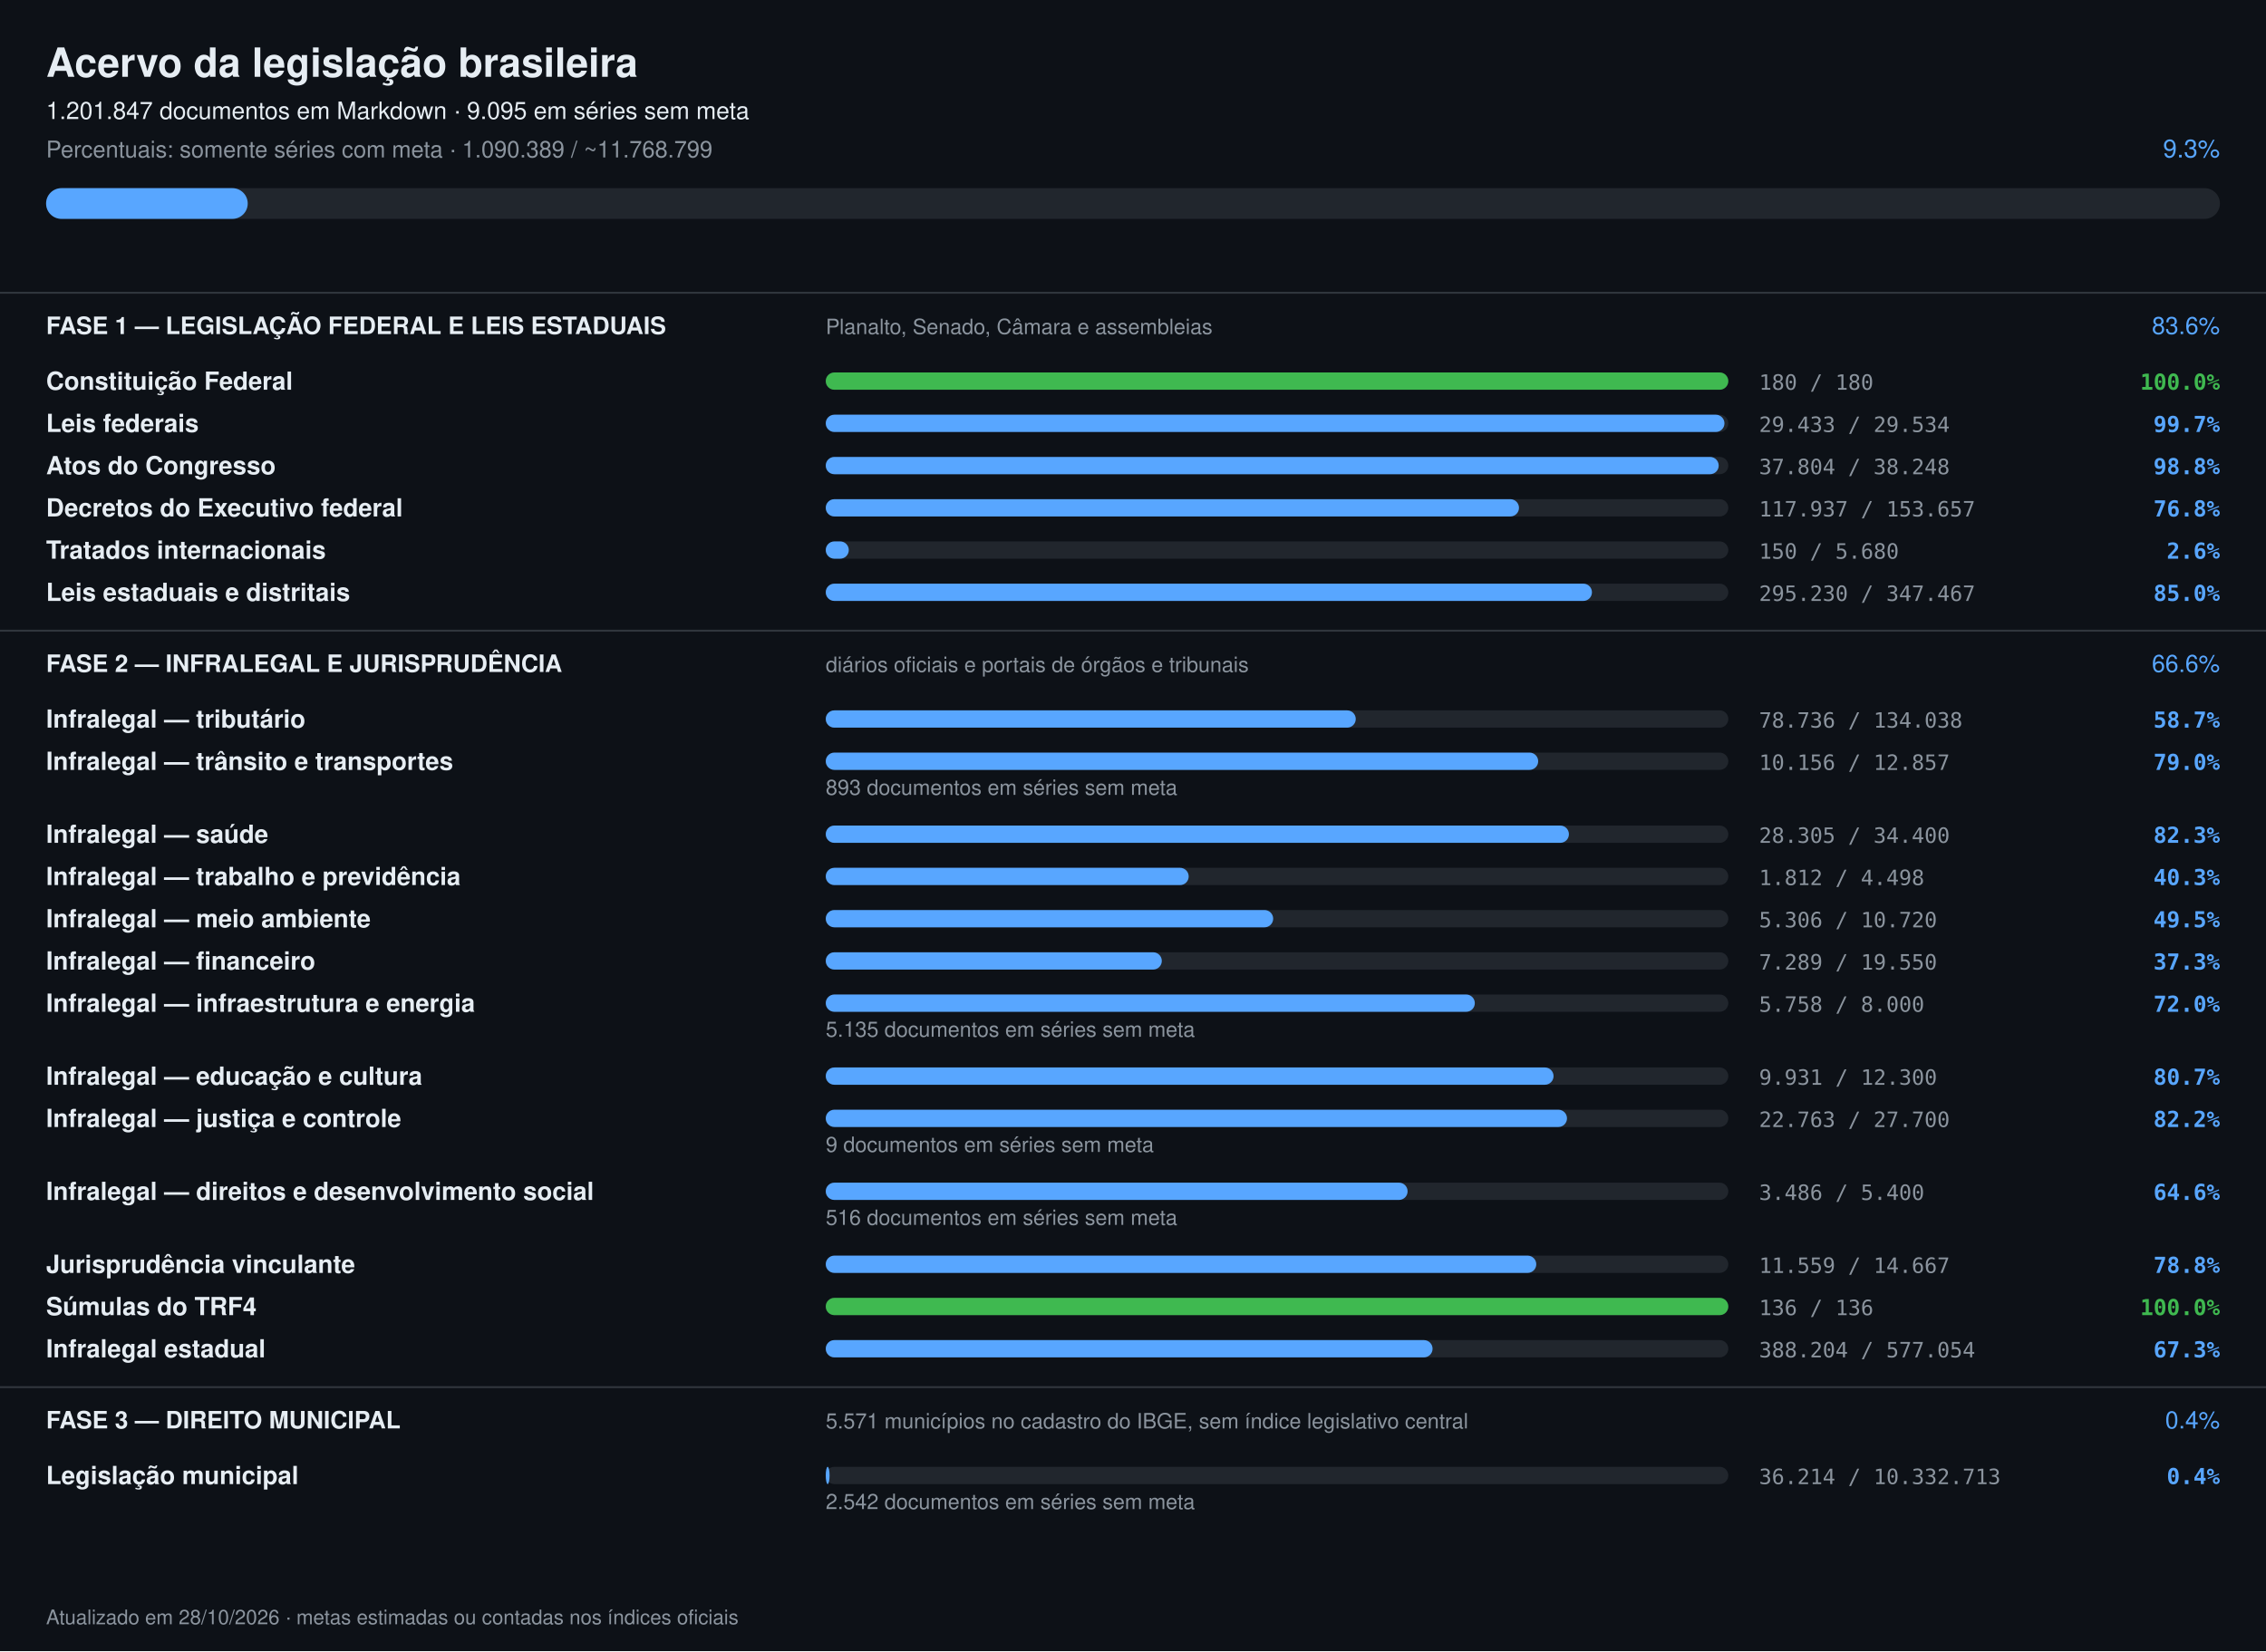
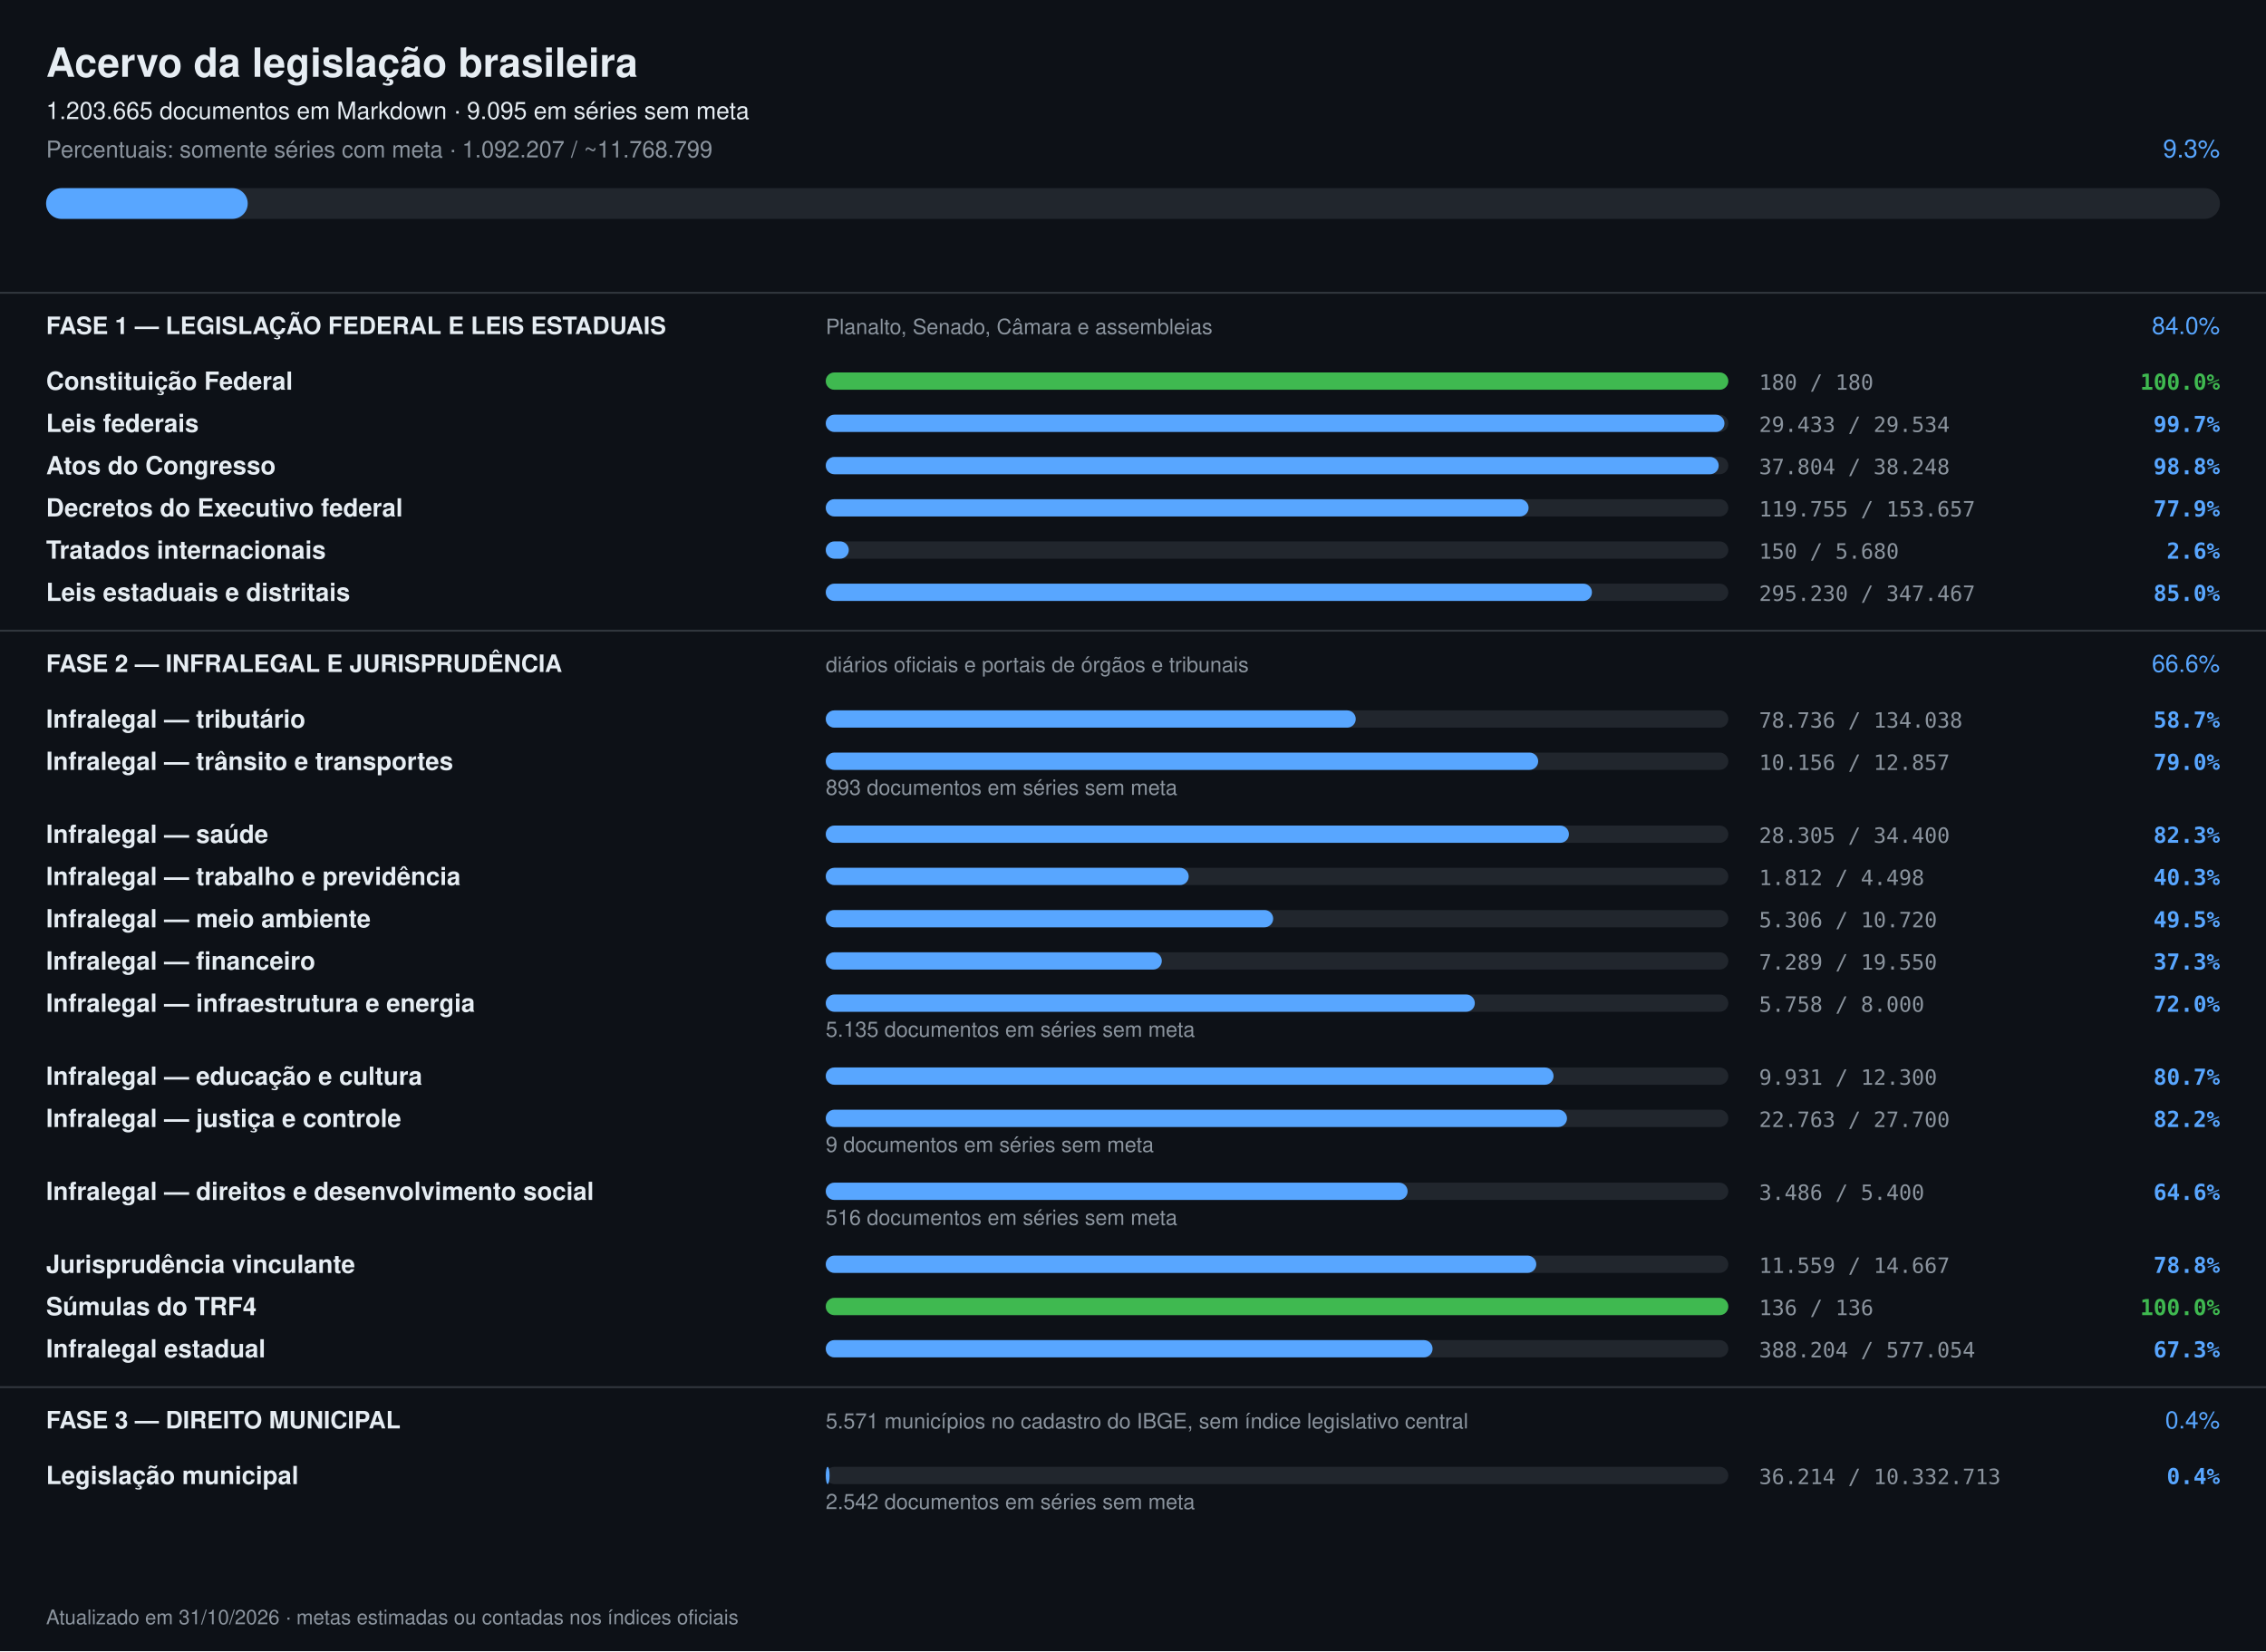
<svg xmlns="http://www.w3.org/2000/svg" width="1180" height="860" viewBox="0 0 1180 860" font-family="-apple-system,Segoe UI,Helvetica,Arial,sans-serif">
  <rect width="1180" height="860" fill="#0d1117" />
  <text x="24" y="40" font-size="21" font-weight="700" fill="#e6edf3">Acervo da legislação brasileira</text>
-   <text x="24" y="62" font-size="12.5" fill="#e6edf3">1.201.847 documentos em Markdown · 9.095 em séries sem meta</text>
-   <text x="24" y="82" font-size="12" fill="#8b949e">Percentuais: somente séries com meta · 1.090.389 / ~11.768.799</text>
+   <text x="24" y="62" font-size="12.5" fill="#e6edf3">1.203.665 documentos em Markdown · 9.095 em séries sem meta</text>
+   <text x="24" y="82" font-size="12" fill="#8b949e">Percentuais: somente séries com meta · 1.092.207 / ~11.768.799</text>
  <text x="1156" y="82" font-size="13" text-anchor="end" fill="#58a6ff">9.3%</text>
  <rect x="24" y="98" width="1132" height="16" rx="8" fill="#21262d" />
  <rect x="24" y="98" width="105" height="16" rx="8" fill="#58a6ff" />
  <rect x="0" y="152" width="1180" height="1" fill="#30363d" />
  <text x="24" y="174" font-size="12.5" font-weight="700" fill="#e6edf3">FASE 1 — LEGISLAÇÃO FEDERAL E LEIS ESTADUAIS</text>
  <text x="430" y="174" font-size="11" fill="#8b949e">Planalto, Senado, Câmara e assembleias</text>
-   <text x="1156" y="174" font-size="12.5" text-anchor="end" fill="#58a6ff">83.6%</text>
+   <text x="1156" y="174" font-size="12.5" text-anchor="end" fill="#58a6ff">84.0%</text>
  <text x="24" y="203" font-size="13" font-weight="600" fill="#e6edf3">Constituição Federal</text>
  <rect x="430" y="194" width="470" height="9" rx="4.5" fill="#21262d" />
  <rect x="430" y="194" width="470" height="9" rx="4.5" fill="#3fb950" />
  <text x="916" y="203" font-size="11" fill="#8b949e" font-family="ui-monospace,monospace">180 / 180</text>
  <text x="1156" y="203" font-size="11.5" text-anchor="end" font-weight="600" fill="#3fb950" font-family="ui-monospace,monospace">100.0%</text>
  <text x="24" y="225" font-size="13" font-weight="600" fill="#e6edf3">Leis federais</text>
  <rect x="430" y="216" width="470" height="9" rx="4.5" fill="#21262d" />
  <rect x="430" y="216" width="468" height="9" rx="4.5" fill="#58a6ff" />
  <text x="916" y="225" font-size="11" fill="#8b949e" font-family="ui-monospace,monospace">29.433 / 29.534</text>
  <text x="1156" y="225" font-size="11.5" text-anchor="end" font-weight="600" fill="#58a6ff" font-family="ui-monospace,monospace">99.7%</text>
  <text x="24" y="247" font-size="13" font-weight="600" fill="#e6edf3">Atos do Congresso</text>
  <rect x="430" y="238" width="470" height="9" rx="4.5" fill="#21262d" />
  <rect x="430" y="238" width="465" height="9" rx="4.5" fill="#58a6ff" />
  <text x="916" y="247" font-size="11" fill="#8b949e" font-family="ui-monospace,monospace">37.804 / 38.248</text>
  <text x="1156" y="247" font-size="11.5" text-anchor="end" font-weight="600" fill="#58a6ff" font-family="ui-monospace,monospace">98.8%</text>
  <text x="24" y="269" font-size="13" font-weight="600" fill="#e6edf3">Decretos do Executivo federal</text>
  <rect x="430" y="260" width="470" height="9" rx="4.5" fill="#21262d" />
-   <rect x="430" y="260" width="361" height="9" rx="4.5" fill="#58a6ff" />
-   <text x="916" y="269" font-size="11" fill="#8b949e" font-family="ui-monospace,monospace">117.937 / 153.657</text>
-   <text x="1156" y="269" font-size="11.5" text-anchor="end" font-weight="600" fill="#58a6ff" font-family="ui-monospace,monospace">76.8%</text>
+   <rect x="430" y="260" width="366" height="9" rx="4.5" fill="#58a6ff" />
+   <text x="916" y="269" font-size="11" fill="#8b949e" font-family="ui-monospace,monospace">119.755 / 153.657</text>
+   <text x="1156" y="269" font-size="11.5" text-anchor="end" font-weight="600" fill="#58a6ff" font-family="ui-monospace,monospace">77.9%</text>
  <text x="24" y="291" font-size="13" font-weight="600" fill="#e6edf3">Tratados internacionais</text>
  <rect x="430" y="282" width="470" height="9" rx="4.5" fill="#21262d" />
  <rect x="430" y="282" width="12" height="9" rx="4.5" fill="#58a6ff" />
  <text x="916" y="291" font-size="11" fill="#8b949e" font-family="ui-monospace,monospace">150 / 5.680</text>
  <text x="1156" y="291" font-size="11.5" text-anchor="end" font-weight="600" fill="#58a6ff" font-family="ui-monospace,monospace">2.6%</text>
  <text x="24" y="313" font-size="13" font-weight="600" fill="#e6edf3">Leis estaduais e distritais</text>
  <rect x="430" y="304" width="470" height="9" rx="4.5" fill="#21262d" />
  <rect x="430" y="304" width="399" height="9" rx="4.5" fill="#58a6ff" />
  <text x="916" y="313" font-size="11" fill="#8b949e" font-family="ui-monospace,monospace">295.230 / 347.467</text>
  <text x="1156" y="313" font-size="11.5" text-anchor="end" font-weight="600" fill="#58a6ff" font-family="ui-monospace,monospace">85.0%</text>
  <rect x="0" y="328" width="1180" height="1" fill="#30363d" />
  <text x="24" y="350" font-size="12.5" font-weight="700" fill="#e6edf3">FASE 2 — INFRALEGAL E JURISPRUDÊNCIA</text>
  <text x="430" y="350" font-size="11" fill="#8b949e">diários oficiais e portais de órgãos e tribunais</text>
  <text x="1156" y="350" font-size="12.5" text-anchor="end" fill="#58a6ff">66.6%</text>
  <text x="24" y="379" font-size="13" font-weight="600" fill="#e6edf3">Infralegal — tributário</text>
  <rect x="430" y="370" width="470" height="9" rx="4.5" fill="#21262d" />
  <rect x="430" y="370" width="276" height="9" rx="4.5" fill="#58a6ff" />
  <text x="916" y="379" font-size="11" fill="#8b949e" font-family="ui-monospace,monospace">78.736 / 134.038</text>
  <text x="1156" y="379" font-size="11.5" text-anchor="end" font-weight="600" fill="#58a6ff" font-family="ui-monospace,monospace">58.7%</text>
  <text x="24" y="401" font-size="13" font-weight="600" fill="#e6edf3">Infralegal — trânsito e transportes</text>
  <rect x="430" y="392" width="470" height="9" rx="4.5" fill="#21262d" />
  <rect x="430" y="392" width="371" height="9" rx="4.5" fill="#58a6ff" />
  <text x="916" y="401" font-size="11" fill="#8b949e" font-family="ui-monospace,monospace">10.156 / 12.857</text>
  <text x="1156" y="401" font-size="11.5" text-anchor="end" font-weight="600" fill="#58a6ff" font-family="ui-monospace,monospace">79.0%</text>
  <text x="430" y="414" font-size="11" fill="#8b949e">893 documentos em séries sem meta</text>
  <text x="24" y="439" font-size="13" font-weight="600" fill="#e6edf3">Infralegal — saúde</text>
  <rect x="430" y="430" width="470" height="9" rx="4.5" fill="#21262d" />
  <rect x="430" y="430" width="387" height="9" rx="4.5" fill="#58a6ff" />
  <text x="916" y="439" font-size="11" fill="#8b949e" font-family="ui-monospace,monospace">28.305 / 34.400</text>
  <text x="1156" y="439" font-size="11.5" text-anchor="end" font-weight="600" fill="#58a6ff" font-family="ui-monospace,monospace">82.3%</text>
  <text x="24" y="461" font-size="13" font-weight="600" fill="#e6edf3">Infralegal — trabalho e previdência</text>
  <rect x="430" y="452" width="470" height="9" rx="4.5" fill="#21262d" />
  <rect x="430" y="452" width="189" height="9" rx="4.5" fill="#58a6ff" />
  <text x="916" y="461" font-size="11" fill="#8b949e" font-family="ui-monospace,monospace">1.812 / 4.498</text>
  <text x="1156" y="461" font-size="11.5" text-anchor="end" font-weight="600" fill="#58a6ff" font-family="ui-monospace,monospace">40.3%</text>
  <text x="24" y="483" font-size="13" font-weight="600" fill="#e6edf3">Infralegal — meio ambiente</text>
  <rect x="430" y="474" width="470" height="9" rx="4.5" fill="#21262d" />
  <rect x="430" y="474" width="233" height="9" rx="4.5" fill="#58a6ff" />
  <text x="916" y="483" font-size="11" fill="#8b949e" font-family="ui-monospace,monospace">5.306 / 10.720</text>
  <text x="1156" y="483" font-size="11.5" text-anchor="end" font-weight="600" fill="#58a6ff" font-family="ui-monospace,monospace">49.5%</text>
  <text x="24" y="505" font-size="13" font-weight="600" fill="#e6edf3">Infralegal — financeiro</text>
  <rect x="430" y="496" width="470" height="9" rx="4.5" fill="#21262d" />
  <rect x="430" y="496" width="175" height="9" rx="4.5" fill="#58a6ff" />
  <text x="916" y="505" font-size="11" fill="#8b949e" font-family="ui-monospace,monospace">7.289 / 19.550</text>
  <text x="1156" y="505" font-size="11.5" text-anchor="end" font-weight="600" fill="#58a6ff" font-family="ui-monospace,monospace">37.3%</text>
  <text x="24" y="527" font-size="13" font-weight="600" fill="#e6edf3">Infralegal — infraestrutura e energia</text>
  <rect x="430" y="518" width="470" height="9" rx="4.5" fill="#21262d" />
  <rect x="430" y="518" width="338" height="9" rx="4.5" fill="#58a6ff" />
  <text x="916" y="527" font-size="11" fill="#8b949e" font-family="ui-monospace,monospace">5.758 / 8.000</text>
  <text x="1156" y="527" font-size="11.5" text-anchor="end" font-weight="600" fill="#58a6ff" font-family="ui-monospace,monospace">72.0%</text>
  <text x="430" y="540" font-size="11" fill="#8b949e">5.135 documentos em séries sem meta</text>
  <text x="24" y="565" font-size="13" font-weight="600" fill="#e6edf3">Infralegal — educação e cultura</text>
  <rect x="430" y="556" width="470" height="9" rx="4.5" fill="#21262d" />
  <rect x="430" y="556" width="379" height="9" rx="4.5" fill="#58a6ff" />
  <text x="916" y="565" font-size="11" fill="#8b949e" font-family="ui-monospace,monospace">9.931 / 12.300</text>
  <text x="1156" y="565" font-size="11.5" text-anchor="end" font-weight="600" fill="#58a6ff" font-family="ui-monospace,monospace">80.7%</text>
  <text x="24" y="587" font-size="13" font-weight="600" fill="#e6edf3">Infralegal — justiça e controle</text>
  <rect x="430" y="578" width="470" height="9" rx="4.5" fill="#21262d" />
  <rect x="430" y="578" width="386" height="9" rx="4.5" fill="#58a6ff" />
  <text x="916" y="587" font-size="11" fill="#8b949e" font-family="ui-monospace,monospace">22.763 / 27.700</text>
  <text x="1156" y="587" font-size="11.5" text-anchor="end" font-weight="600" fill="#58a6ff" font-family="ui-monospace,monospace">82.2%</text>
  <text x="430" y="600" font-size="11" fill="#8b949e">9 documentos em séries sem meta</text>
  <text x="24" y="625" font-size="13" font-weight="600" fill="#e6edf3">Infralegal — direitos e desenvolvimento social</text>
  <rect x="430" y="616" width="470" height="9" rx="4.5" fill="#21262d" />
  <rect x="430" y="616" width="303" height="9" rx="4.5" fill="#58a6ff" />
  <text x="916" y="625" font-size="11" fill="#8b949e" font-family="ui-monospace,monospace">3.486 / 5.400</text>
  <text x="1156" y="625" font-size="11.5" text-anchor="end" font-weight="600" fill="#58a6ff" font-family="ui-monospace,monospace">64.6%</text>
  <text x="430" y="638" font-size="11" fill="#8b949e">516 documentos em séries sem meta</text>
  <text x="24" y="663" font-size="13" font-weight="600" fill="#e6edf3">Jurisprudência vinculante</text>
  <rect x="430" y="654" width="470" height="9" rx="4.5" fill="#21262d" />
  <rect x="430" y="654" width="370" height="9" rx="4.5" fill="#58a6ff" />
  <text x="916" y="663" font-size="11" fill="#8b949e" font-family="ui-monospace,monospace">11.559 / 14.667</text>
  <text x="1156" y="663" font-size="11.5" text-anchor="end" font-weight="600" fill="#58a6ff" font-family="ui-monospace,monospace">78.8%</text>
  <text x="24" y="685" font-size="13" font-weight="600" fill="#e6edf3">Súmulas do TRF4</text>
  <rect x="430" y="676" width="470" height="9" rx="4.5" fill="#21262d" />
  <rect x="430" y="676" width="470" height="9" rx="4.5" fill="#3fb950" />
  <text x="916" y="685" font-size="11" fill="#8b949e" font-family="ui-monospace,monospace">136 / 136</text>
  <text x="1156" y="685" font-size="11.5" text-anchor="end" font-weight="600" fill="#3fb950" font-family="ui-monospace,monospace">100.0%</text>
  <text x="24" y="707" font-size="13" font-weight="600" fill="#e6edf3">Infralegal estadual</text>
  <rect x="430" y="698" width="470" height="9" rx="4.5" fill="#21262d" />
  <rect x="430" y="698" width="316" height="9" rx="4.5" fill="#58a6ff" />
  <text x="916" y="707" font-size="11" fill="#8b949e" font-family="ui-monospace,monospace">388.204 / 577.054</text>
  <text x="1156" y="707" font-size="11.5" text-anchor="end" font-weight="600" fill="#58a6ff" font-family="ui-monospace,monospace">67.3%</text>
  <rect x="0" y="722" width="1180" height="1" fill="#30363d" />
  <text x="24" y="744" font-size="12.5" font-weight="700" fill="#e6edf3">FASE 3 — DIREITO MUNICIPAL</text>
  <text x="430" y="744" font-size="11" fill="#8b949e">5.571 municípios no cadastro do IBGE, sem índice legislativo central</text>
  <text x="1156" y="744" font-size="12.5" text-anchor="end" fill="#58a6ff">0.4%</text>
  <text x="24" y="773" font-size="13" font-weight="600" fill="#e6edf3">Legislação municipal</text>
  <rect x="430" y="764" width="470" height="9" rx="4.5" fill="#21262d" />
  <rect x="430" y="764" width="2" height="9" rx="4.5" fill="#58a6ff" />
  <text x="916" y="773" font-size="11" fill="#8b949e" font-family="ui-monospace,monospace">36.214 / 10.332.713</text>
  <text x="1156" y="773" font-size="11.5" text-anchor="end" font-weight="600" fill="#58a6ff" font-family="ui-monospace,monospace">0.4%</text>
  <text x="430" y="786" font-size="11" fill="#8b949e">2.542 documentos em séries sem meta</text>
-   <text x="24" y="846" font-size="10.5" fill="#8b949e">Atualizado em 28/10/2026 · metas estimadas ou contadas nos índices oficiais</text>
+   <text x="24" y="846" font-size="10.5" fill="#8b949e">Atualizado em 31/10/2026 · metas estimadas ou contadas nos índices oficiais</text>
</svg>
